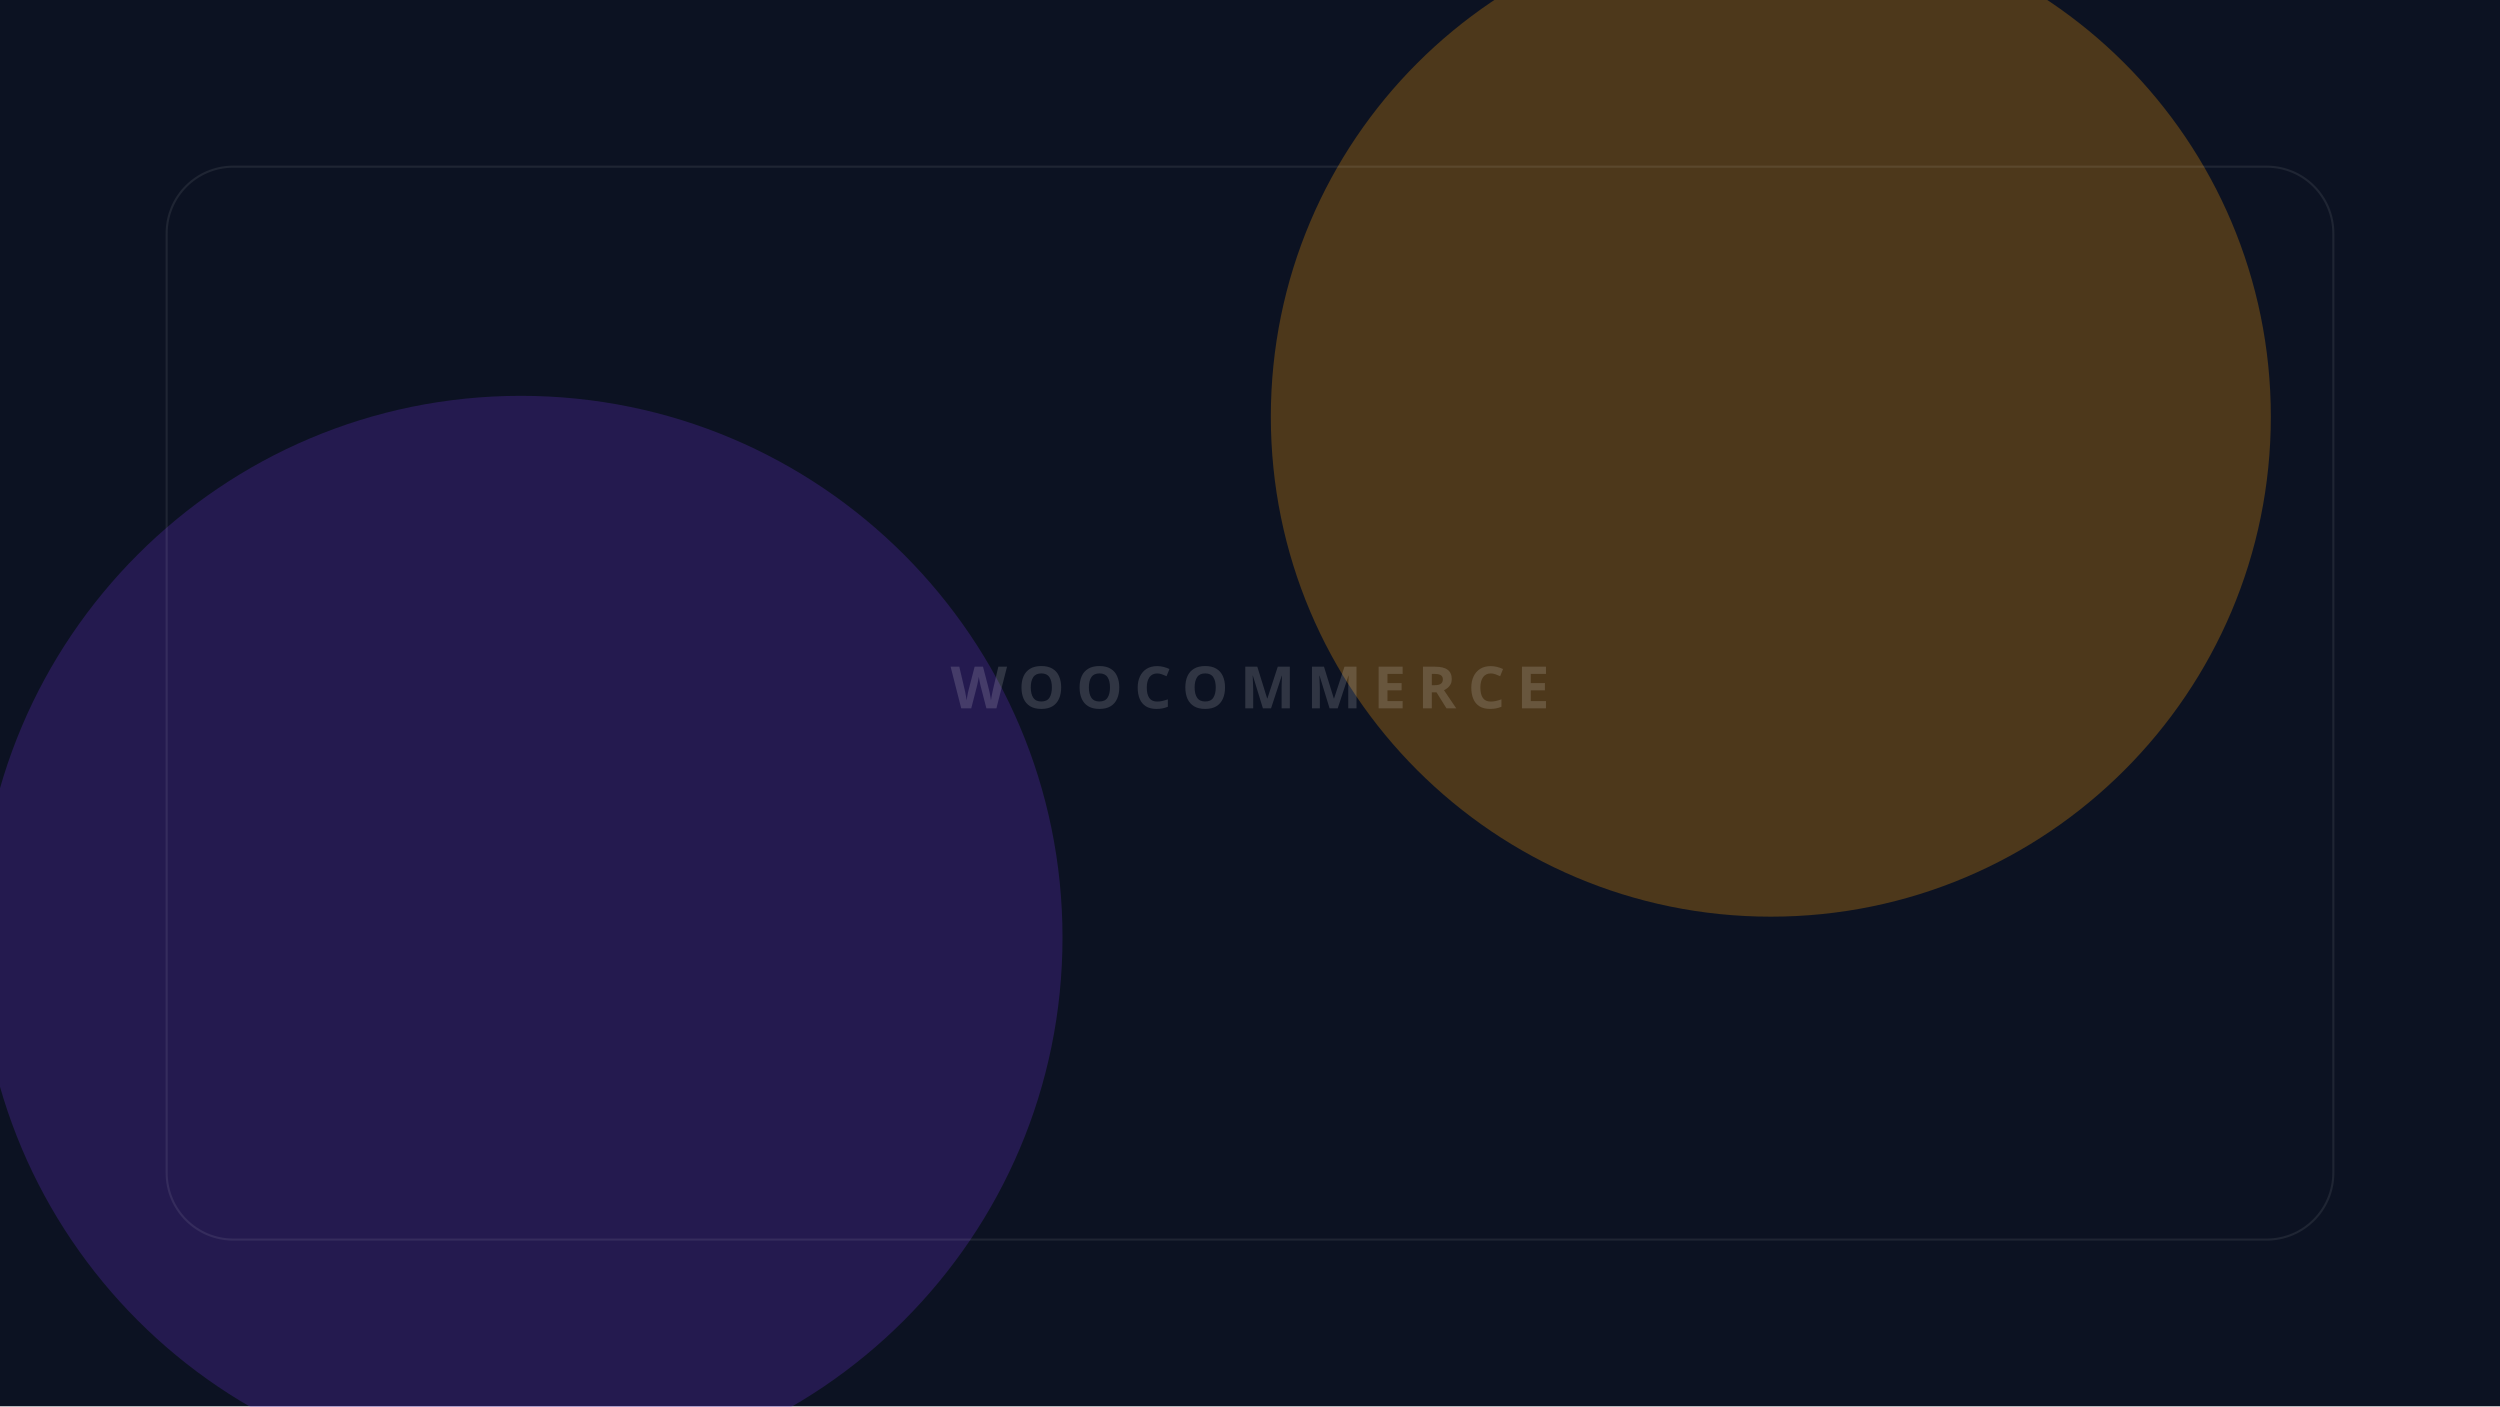
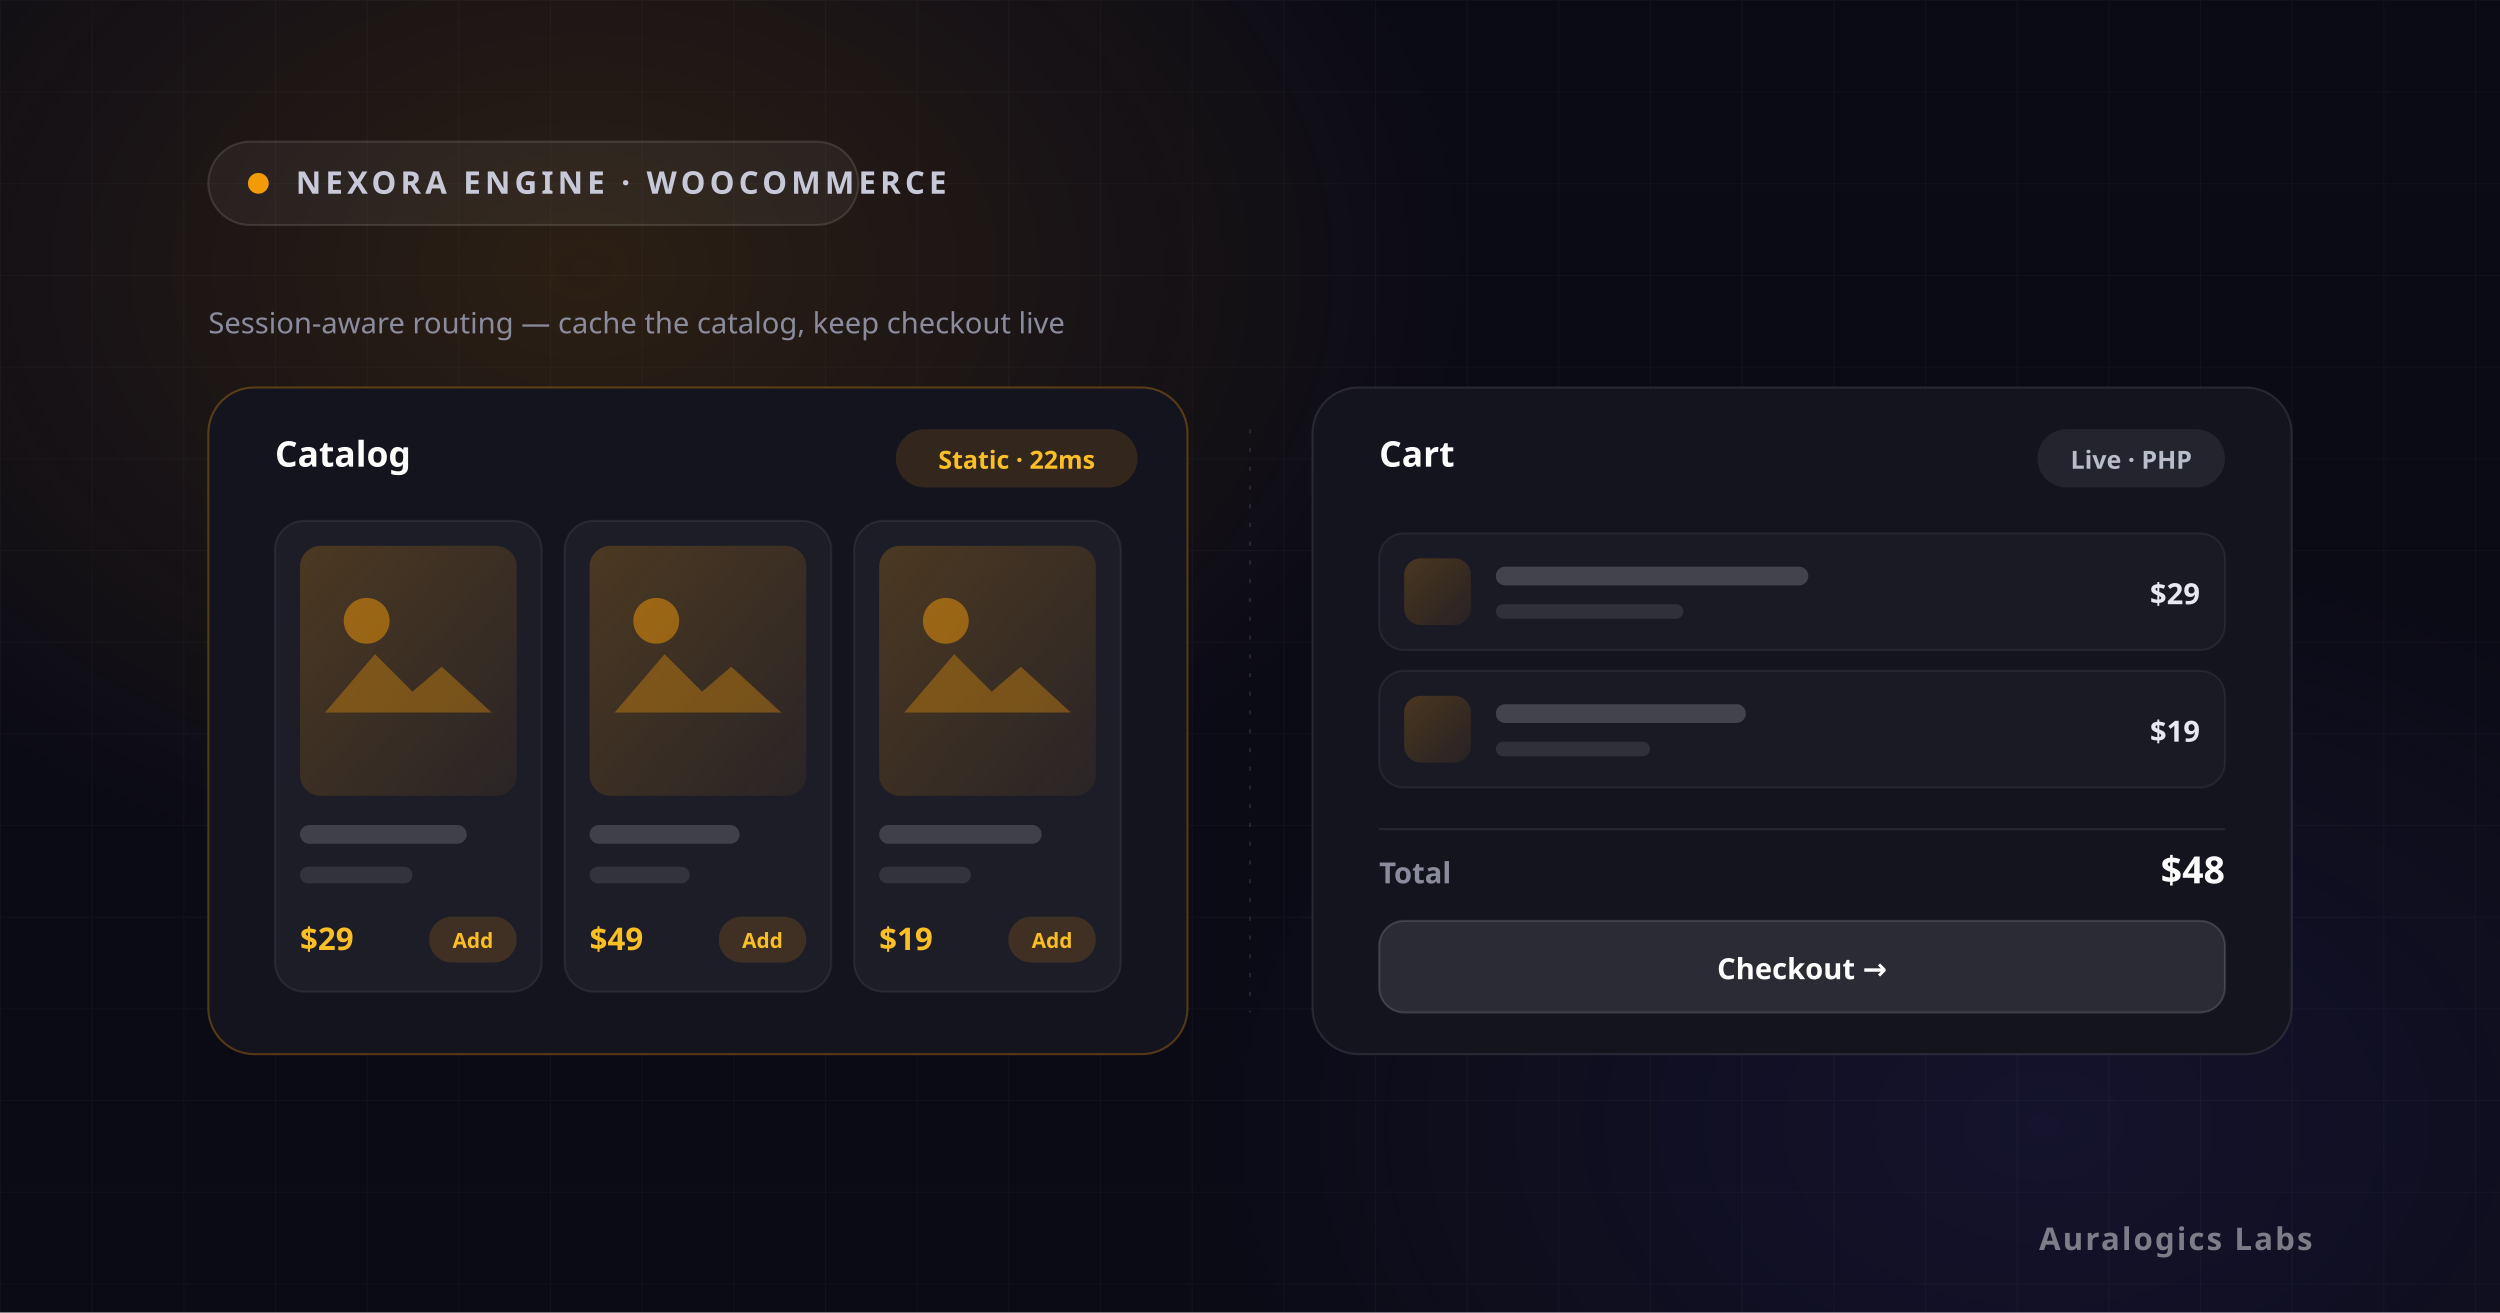
- <svg xmlns="http://www.w3.org/2000/svg" width="1200" height="675" viewBox="0 0 1200 675" fill="none">
-   <rect width="1200" height="675" fill="#0C1222" />
-   <circle cx="850" cy="200" r="240" fill="#F39A09" fill-opacity="0.28" />
-   <circle cx="250" cy="450" r="260" fill="#7C3AED" fill-opacity="0.22" />
-   <rect x="80" y="80" width="1040" height="515" rx="32" stroke="white" stroke-opacity="0.08" />
-   <text x="600" y="340" text-anchor="middle" fill="white" fill-opacity="0.15" font-family="system-ui,sans-serif" font-size="28" font-weight="700" letter-spacing="0.2em">WOOCOMMERCE</text>
+ <svg xmlns="http://www.w3.org/2000/svg" width="1200" height="630" viewBox="0 0 1200 630" fill="none" font-family="'DM Sans', ui-sans-serif, system-ui, sans-serif">
+   <defs>
+     <radialGradient id="ac" cx="0.5" cy="0.5" r="0.5">
+       <stop offset="0%" stop-color="#F39A09" stop-opacity="0.14" />
+       <stop offset="100%" stop-color="#F39A09" stop-opacity="0" />
+     </radialGradient>
+     <radialGradient id="vi" cx="0.5" cy="0.5" r="0.5">
+       <stop offset="0%" stop-color="#6D5EFA" stop-opacity="0.10" />
+       <stop offset="100%" stop-color="#6D5EFA" stop-opacity="0" />
+     </radialGradient>
+     <linearGradient id="thumb" x1="0" y1="0" x2="1" y2="1">
+       <stop offset="0%" stop-color="#F39A09" stop-opacity="0.22" />
+       <stop offset="100%" stop-color="#F39A09" stop-opacity="0.06" />
+     </linearGradient>
+     <pattern id="g" width="44" height="44" patternUnits="userSpaceOnUse">
+       <path d="M44 0H0V44" fill="none" stroke="#FFFFFF" stroke-opacity="0.03" stroke-width="1" />
+     </pattern>
+   </defs>
+   <rect width="1200" height="630" fill="#0B0B16" />
+   <rect width="1200" height="630" fill="url(#g)" />
+   <ellipse cx="280" cy="130" rx="430" ry="300" fill="url(#ac)" />
+   <ellipse cx="980" cy="540" rx="400" ry="280" fill="url(#vi)" />
+   <rect x="100" y="68" width="312" height="40" rx="20" fill="#FFFFFF" fill-opacity="0.05" stroke="#FFFFFF" stroke-opacity="0.12" />
+   <circle cx="124" cy="88" r="5" fill="#F39A09" />
+   <text x="142" y="93" fill="#C7C9D9" font-size="15" font-weight="700" letter-spacing="2">NEXORA ENGINE · WOOCOMMERCE</text>
+   <text x="100" y="160" fill="#8A8C9E" font-size="14">Session-aware routing — cache the catalog, keep checkout live</text>
+   <rect x="100" y="186" width="470" height="320" rx="22" fill="#14141F" stroke="#F39A09" stroke-opacity="0.30" />
+   <text x="132" y="224" fill="#FFFFFF" font-size="17" font-weight="700">Catalog</text>
+   <rect x="430" y="206" width="116" height="28" rx="14" fill="#F39A09" fill-opacity="0.14" />
+   <text x="488" y="225" fill="#FBBF24" font-size="12" font-weight="700" text-anchor="middle">Static · 22ms</text>
+   <g>
+     <g transform="translate(132,250)">
+       <rect width="128" height="226" rx="14" fill="#FFFFFF" fill-opacity="0.04" stroke="#FFFFFF" stroke-opacity="0.07" />
+       <rect x="12" y="12" width="104" height="120" rx="10" fill="url(#thumb)" />
+       <circle cx="44" cy="48" r="11" fill="#F39A09" fill-opacity="0.5" />
+       <path d="M24 92 l24 -28 l18 18 l14 -12 l24 22 Z" fill="#F39A09" fill-opacity="0.35" />
+       <rect x="12" y="146" width="80" height="9" rx="4.5" fill="#FFFFFF" fill-opacity="0.16" />
+       <rect x="12" y="166" width="54" height="8" rx="4" fill="#FFFFFF" fill-opacity="0.10" />
+       <text x="12" y="206" fill="#FBBF24" font-size="15" font-weight="800">$29</text>
+       <rect x="74" y="190" width="42" height="22" rx="11" fill="#F39A09" fill-opacity="0.16" />
+       <text x="95" y="205" fill="#FBBF24" font-size="10" font-weight="700" text-anchor="middle">Add</text>
+     </g>
+     <g transform="translate(271,250)">
+       <rect width="128" height="226" rx="14" fill="#FFFFFF" fill-opacity="0.04" stroke="#FFFFFF" stroke-opacity="0.07" />
+       <rect x="12" y="12" width="104" height="120" rx="10" fill="url(#thumb)" />
+       <circle cx="44" cy="48" r="11" fill="#F39A09" fill-opacity="0.5" />
+       <path d="M24 92 l24 -28 l18 18 l14 -12 l24 22 Z" fill="#F39A09" fill-opacity="0.35" />
+       <rect x="12" y="146" width="72" height="9" rx="4.5" fill="#FFFFFF" fill-opacity="0.16" />
+       <rect x="12" y="166" width="48" height="8" rx="4" fill="#FFFFFF" fill-opacity="0.10" />
+       <text x="12" y="206" fill="#FBBF24" font-size="15" font-weight="800">$49</text>
+       <rect x="74" y="190" width="42" height="22" rx="11" fill="#F39A09" fill-opacity="0.16" />
+       <text x="95" y="205" fill="#FBBF24" font-size="10" font-weight="700" text-anchor="middle">Add</text>
+     </g>
+     <g transform="translate(410,250)">
+       <rect width="128" height="226" rx="14" fill="#FFFFFF" fill-opacity="0.04" stroke="#FFFFFF" stroke-opacity="0.07" />
+       <rect x="12" y="12" width="104" height="120" rx="10" fill="url(#thumb)" />
+       <circle cx="44" cy="48" r="11" fill="#F39A09" fill-opacity="0.5" />
+       <path d="M24 92 l24 -28 l18 18 l14 -12 l24 22 Z" fill="#F39A09" fill-opacity="0.35" />
+       <rect x="12" y="146" width="78" height="9" rx="4.5" fill="#FFFFFF" fill-opacity="0.16" />
+       <rect x="12" y="166" width="44" height="8" rx="4" fill="#FFFFFF" fill-opacity="0.10" />
+       <text x="12" y="206" fill="#FBBF24" font-size="15" font-weight="800">$19</text>
+       <rect x="74" y="190" width="42" height="22" rx="11" fill="#F39A09" fill-opacity="0.16" />
+       <text x="95" y="205" fill="#FBBF24" font-size="10" font-weight="700" text-anchor="middle">Add</text>
+     </g>
+   </g>
+   <line x1="600" y1="206" x2="600" y2="486" stroke="#FFFFFF" stroke-opacity="0.10" stroke-dasharray="2 7" />
+   <rect x="630" y="186" width="470" height="320" rx="22" fill="#14141F" stroke="#FFFFFF" stroke-opacity="0.10" />
+   <text x="662" y="224" fill="#FFFFFF" font-size="17" font-weight="700">Cart</text>
+   <rect x="978" y="206" width="90" height="28" rx="14" fill="#FFFFFF" fill-opacity="0.07" />
+   <text x="1023" y="225" fill="#B6BECC" font-size="12" font-weight="700" text-anchor="middle">Live · PHP</text>
+   <g transform="translate(662,256)">
+     <rect width="406" height="56" rx="12" fill="#FFFFFF" fill-opacity="0.03" stroke="#FFFFFF" stroke-opacity="0.06" />
+     <rect x="12" y="12" width="32" height="32" rx="8" fill="url(#thumb)" />
+     <rect x="56" y="16" width="150" height="9" rx="4.5" fill="#FFFFFF" fill-opacity="0.18" />
+     <rect x="56" y="34" width="90" height="7" rx="3.5" fill="#FFFFFF" fill-opacity="0.10" />
+     <text x="394" y="34" fill="#E7E8F0" font-size="14" font-weight="700" text-anchor="end">$29</text>
+   </g>
+   <g transform="translate(662,322)">
+     <rect width="406" height="56" rx="12" fill="#FFFFFF" fill-opacity="0.03" stroke="#FFFFFF" stroke-opacity="0.06" />
+     <rect x="12" y="12" width="32" height="32" rx="8" fill="url(#thumb)" />
+     <rect x="56" y="16" width="120" height="9" rx="4.5" fill="#FFFFFF" fill-opacity="0.18" />
+     <rect x="56" y="34" width="74" height="7" rx="3.5" fill="#FFFFFF" fill-opacity="0.10" />
+     <text x="394" y="34" fill="#E7E8F0" font-size="14" font-weight="700" text-anchor="end">$19</text>
+   </g>
+   <line x1="662" y1="398" x2="1068" y2="398" stroke="#FFFFFF" stroke-opacity="0.08" />
+   <text x="662" y="424" fill="#8A8C9E" font-size="14" font-weight="600">Total</text>
+   <text x="1068" y="424" fill="#FFFFFF" font-size="18" font-weight="800" text-anchor="end">$48</text>
+   <rect x="662" y="442" width="406" height="44" rx="12" fill="#FFFFFF" fill-opacity="0.10" stroke="#FFFFFF" stroke-opacity="0.14" />
+   <text x="865" y="470" fill="#FFFFFF" font-size="14" font-weight="700" text-anchor="middle">Checkout →</text>
+   <text x="1110" y="600" fill="#FFFFFF" fill-opacity="0.45" font-size="15" font-weight="700" text-anchor="end" letter-spacing="1">Auralogics Labs</text>
</svg>
